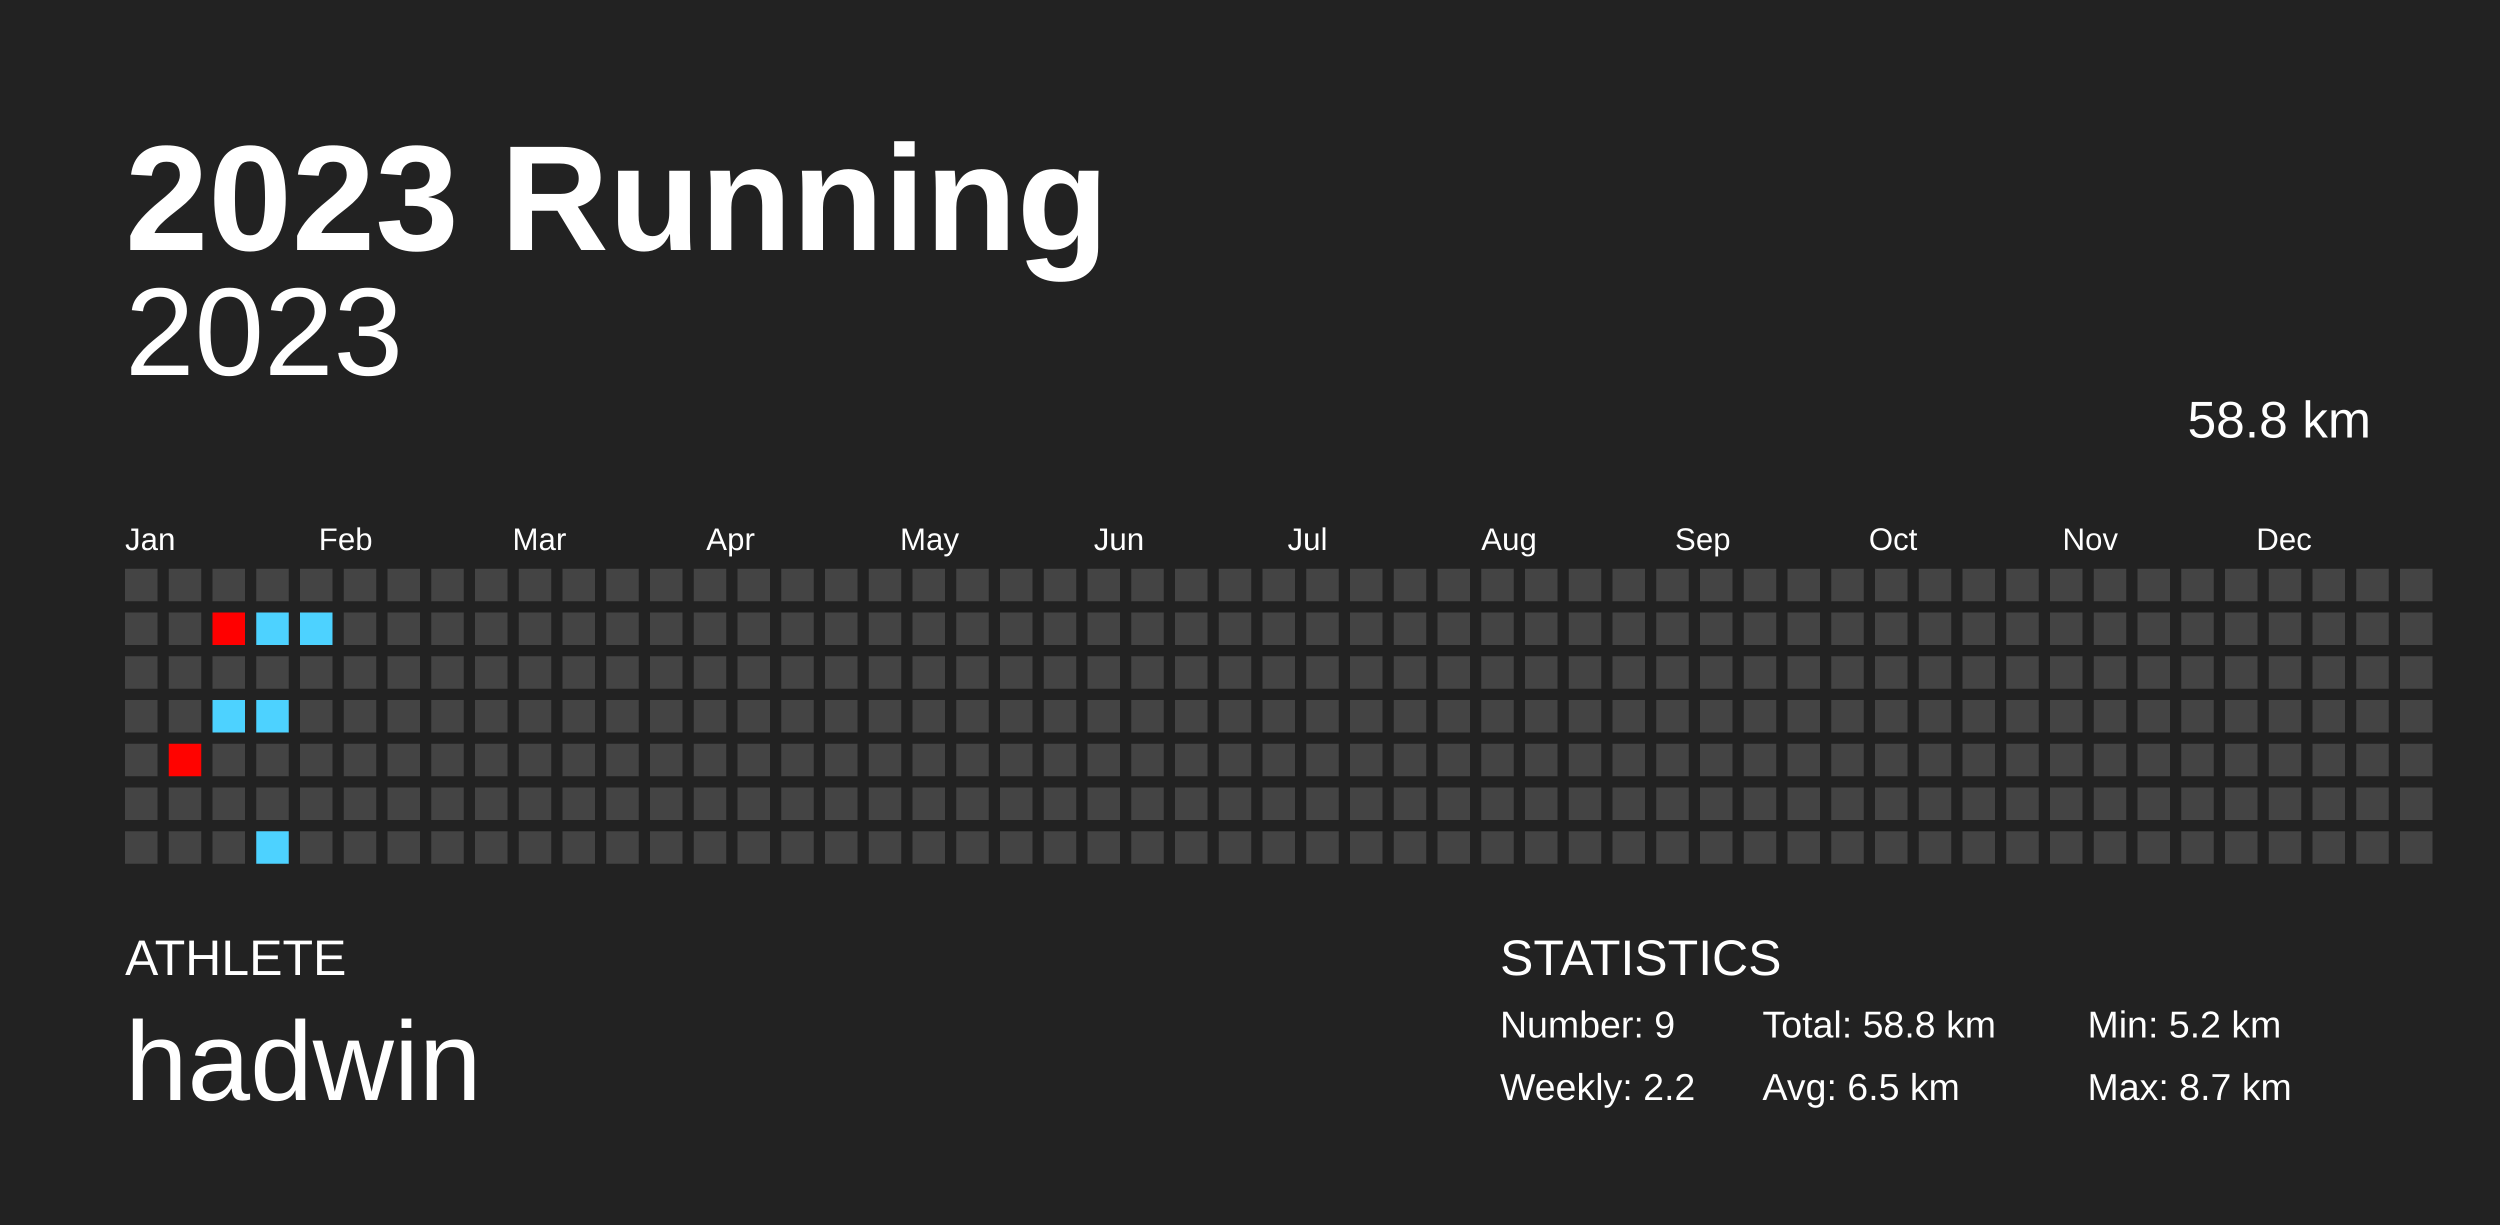
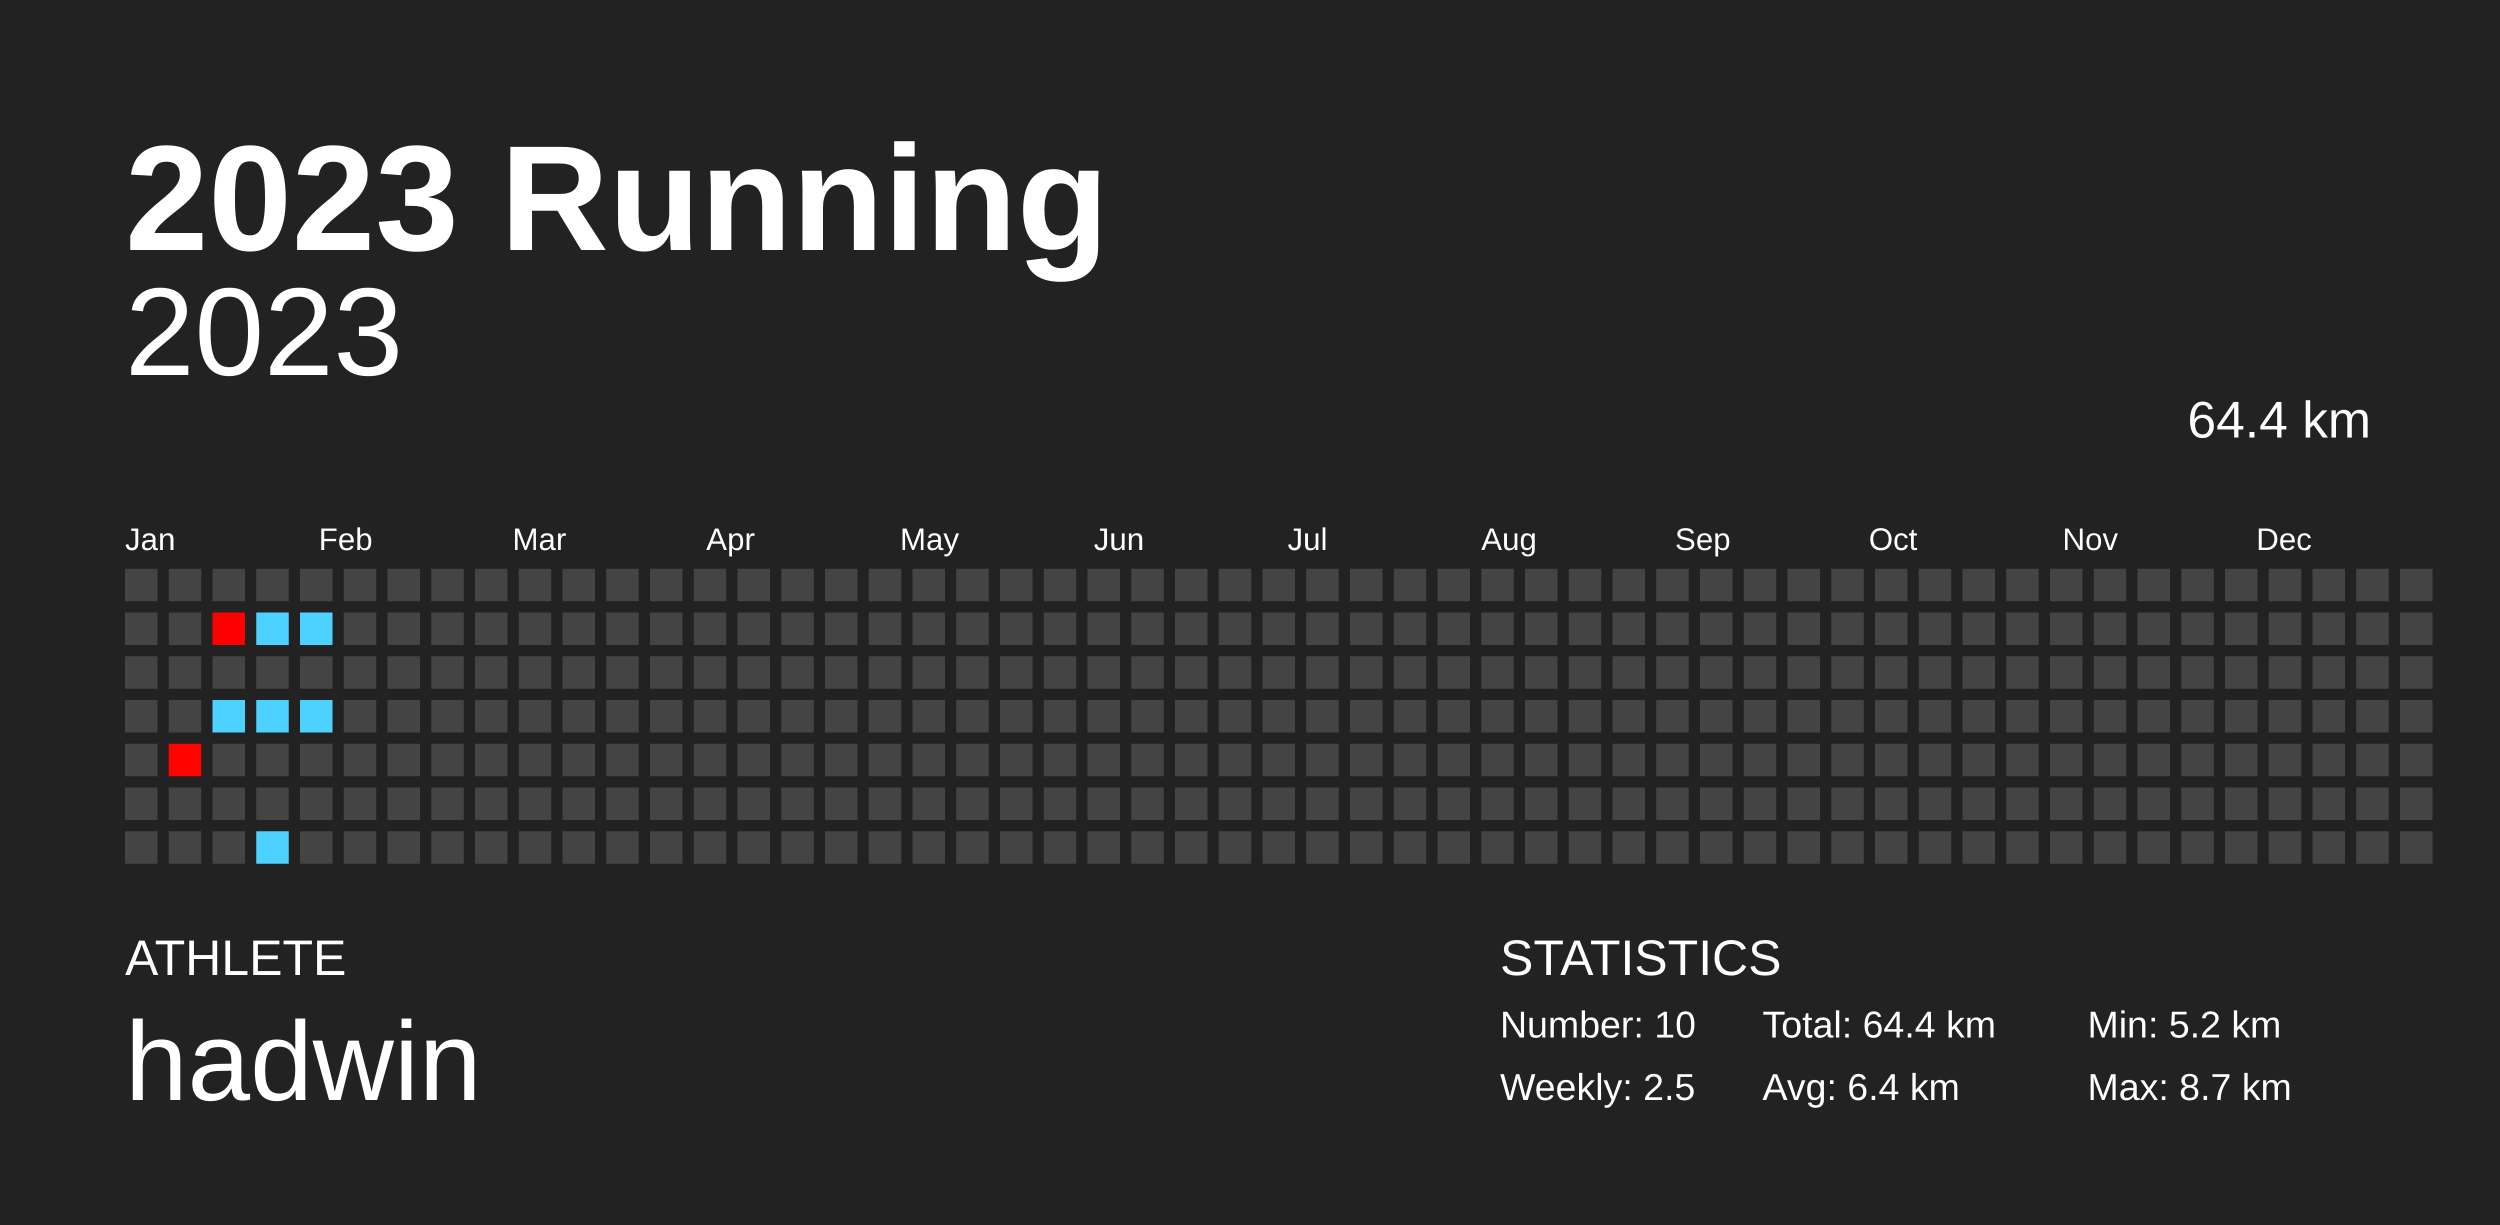
<svg xmlns="http://www.w3.org/2000/svg" baseProfile="full" height="98mm" version="1.1" viewBox="0,0,200,98" width="200mm">
  <defs />
  <rect fill="#222222" height="98" width="200" x="0" y="0" />
  <text fill="#FFFFFF" style="font-size:12px; font-family:Arial; font-weight:bold;" x="10" y="20">2023 Running</text>
  <text fill="#FFFFFF" style="font-size:4px; font-family:Arial" x="10" y="78">ATHLETE</text>
  <text fill="#FFFFFF" style="font-size:9px; font-family:Arial" x="10" y="88">hadwin</text>
  <text fill="#FFFFFF" style="font-size:4px; font-family:Arial" x="120" y="78">STATISTICS</text>
-   <text fill="#FFFFFF" style="font-size:3px; font-family:Arial" x="120" y="83">Number: 9</text>
-   <text fill="#FFFFFF" style="font-size:3px; font-family:Arial" x="120" y="88">Weekly: 2.2</text>
-   <text fill="#FFFFFF" style="font-size:3px; font-family:Arial" x="141" y="83">Total: 58.8 km</text>
-   <text fill="#FFFFFF" style="font-size:3px; font-family:Arial" x="141" y="88">Avg: 6.5 km</text>
+   <text fill="#FFFFFF" style="font-size:3px; font-family:Arial" x="120" y="83">Number: 10</text>
+   <text fill="#FFFFFF" style="font-size:3px; font-family:Arial" x="120" y="88">Weekly: 2.5</text>
+   <text fill="#FFFFFF" style="font-size:3px; font-family:Arial" x="141" y="83">Total: 64.4 km</text>
+   <text fill="#FFFFFF" style="font-size:3px; font-family:Arial" x="141" y="88">Avg: 6.4 km</text>
  <text fill="#FFFFFF" style="font-size:3px; font-family:Arial" x="167" y="83">Min: 5.2 km</text>
  <text fill="#FFFFFF" style="font-size:3px; font-family:Arial" x="167" y="88">Max: 8.7 km</text>
  <text alignment-baseline="hanging" fill="#FFFFFF" style="font-size:10.0px; font-family:Arial;" x="10" y="30">2023</text>
-   <text alignment-baseline="hanging" fill="#FFFFFF" style="font-size:4.125px; font-family:Arial;" x="175" y="35">58.8 km</text>
+   <text alignment-baseline="hanging" fill="#FFFFFF" style="font-size:4.125px; font-family:Arial;" x="175" y="35">64.4 km</text>
  <text fill="#FFFFFF" style="font-size:2.5px; font-family:Arial" x="10.0" y="44">Jan</text>
  <text fill="#FFFFFF" style="font-size:2.5px; font-family:Arial" x="25.5" y="44">Feb</text>
  <text fill="#FFFFFF" style="font-size:2.5px; font-family:Arial" x="41.0" y="44">Mar</text>
  <text fill="#FFFFFF" style="font-size:2.5px; font-family:Arial" x="56.5" y="44">Apr</text>
  <text fill="#FFFFFF" style="font-size:2.5px; font-family:Arial" x="72.0" y="44">May</text>
  <text fill="#FFFFFF" style="font-size:2.5px; font-family:Arial" x="87.5" y="44">Jun</text>
  <text fill="#FFFFFF" style="font-size:2.5px; font-family:Arial" x="103.0" y="44">Jul</text>
  <text fill="#FFFFFF" style="font-size:2.5px; font-family:Arial" x="118.5" y="44">Aug</text>
  <text fill="#FFFFFF" style="font-size:2.5px; font-family:Arial" x="134.0" y="44">Sep</text>
  <text fill="#FFFFFF" style="font-size:2.5px; font-family:Arial" x="149.5" y="44">Oct</text>
  <text fill="#FFFFFF" style="font-size:2.5px; font-family:Arial" x="165.0" y="44">Nov</text>
  <text fill="#FFFFFF" style="font-size:2.5px; font-family:Arial" x="180.5" y="44">Dec</text>
  <rect fill="#444444" height="2.6" width="2.6" x="10.0" y="45.5" />
  <rect fill="#444444" height="2.6" width="2.6" x="10.0" y="49.0" />
  <rect fill="#444444" height="2.6" width="2.6" x="10.0" y="52.5" />
  <rect fill="#444444" height="2.6" width="2.6" x="10.0" y="56.0" />
  <rect fill="#444444" height="2.6" width="2.6" x="10.0" y="59.5" />
  <rect fill="#444444" height="2.6" width="2.6" x="10.0" y="63.0" />
  <rect fill="#444444" height="2.6" width="2.6" x="10.0" y="66.5" />
  <rect fill="#444444" height="2.6" width="2.6" x="13.5" y="45.5" />
  <rect fill="#444444" height="2.6" width="2.6" x="13.5" y="49.0" />
  <rect fill="#444444" height="2.6" width="2.6" x="13.5" y="52.5" />
  <rect fill="#444444" height="2.6" width="2.6" x="13.5" y="56.0" />
  <rect fill="#ff0300" height="2.6" width="2.6" x="13.5" y="59.5" />
  <rect fill="#444444" height="2.6" width="2.6" x="13.5" y="63.0" />
  <rect fill="#444444" height="2.6" width="2.6" x="13.5" y="66.5" />
  <rect fill="#444444" height="2.6" width="2.6" x="17.0" y="45.5" />
  <rect fill="#ff0000" height="2.6" width="2.6" x="17.0" y="49.0" />
  <rect fill="#444444" height="2.6" width="2.6" x="17.0" y="52.5" />
  <rect fill="#4dd2ff" height="2.6" width="2.6" x="17.0" y="56.0" />
  <rect fill="#444444" height="2.6" width="2.6" x="17.0" y="59.5" />
  <rect fill="#444444" height="2.6" width="2.6" x="17.0" y="63.0" />
  <rect fill="#444444" height="2.6" width="2.6" x="17.0" y="66.5" />
  <rect fill="#444444" height="2.6" width="2.6" x="20.5" y="45.5" />
  <rect fill="#4dd2ff" height="2.6" width="2.6" x="20.5" y="49.0" />
  <rect fill="#444444" height="2.6" width="2.6" x="20.5" y="52.5" />
  <rect fill="#4dd2ff" height="2.6" width="2.6" x="20.5" y="56.0" />
  <rect fill="#444444" height="2.6" width="2.6" x="20.5" y="59.5" />
  <rect fill="#444444" height="2.6" width="2.6" x="20.5" y="63.0" />
  <rect fill="#4dd2ff" height="2.6" width="2.6" x="20.5" y="66.5" />
  <rect fill="#444444" height="2.6" width="2.6" x="24.0" y="45.5" />
  <rect fill="#4dd2ff" height="2.6" width="2.6" x="24.0" y="49.0" />
  <rect fill="#444444" height="2.6" width="2.6" x="24.0" y="52.5" />
-   <rect fill="#444444" height="2.6" width="2.6" x="24.0" y="56.0" />
+   <rect fill="#4dd2ff" height="2.6" width="2.6" x="24.0" y="56.0" />
  <rect fill="#444444" height="2.6" width="2.6" x="24.0" y="59.5" />
  <rect fill="#444444" height="2.6" width="2.6" x="24.0" y="63.0" />
  <rect fill="#444444" height="2.6" width="2.6" x="24.0" y="66.5" />
  <rect fill="#444444" height="2.6" width="2.6" x="27.5" y="45.5" />
  <rect fill="#444444" height="2.6" width="2.6" x="27.5" y="49.0" />
  <rect fill="#444444" height="2.6" width="2.6" x="27.5" y="52.5" />
  <rect fill="#444444" height="2.6" width="2.6" x="27.5" y="56.0" />
  <rect fill="#444444" height="2.6" width="2.6" x="27.5" y="59.5" />
  <rect fill="#444444" height="2.6" width="2.6" x="27.5" y="63.0" />
  <rect fill="#444444" height="2.6" width="2.6" x="27.5" y="66.5" />
  <rect fill="#444444" height="2.6" width="2.6" x="31.0" y="45.5" />
  <rect fill="#444444" height="2.6" width="2.6" x="31.0" y="49.0" />
  <rect fill="#444444" height="2.6" width="2.6" x="31.0" y="52.5" />
  <rect fill="#444444" height="2.6" width="2.6" x="31.0" y="56.0" />
  <rect fill="#444444" height="2.6" width="2.6" x="31.0" y="59.5" />
  <rect fill="#444444" height="2.6" width="2.6" x="31.0" y="63.0" />
  <rect fill="#444444" height="2.6" width="2.6" x="31.0" y="66.5" />
  <rect fill="#444444" height="2.6" width="2.6" x="34.5" y="45.5" />
  <rect fill="#444444" height="2.6" width="2.6" x="34.5" y="49.0" />
  <rect fill="#444444" height="2.6" width="2.6" x="34.5" y="52.5" />
  <rect fill="#444444" height="2.6" width="2.6" x="34.5" y="56.0" />
  <rect fill="#444444" height="2.6" width="2.6" x="34.5" y="59.5" />
  <rect fill="#444444" height="2.6" width="2.6" x="34.5" y="63.0" />
  <rect fill="#444444" height="2.6" width="2.6" x="34.5" y="66.5" />
  <rect fill="#444444" height="2.6" width="2.6" x="38.0" y="45.5" />
  <rect fill="#444444" height="2.6" width="2.6" x="38.0" y="49.0" />
  <rect fill="#444444" height="2.6" width="2.6" x="38.0" y="52.5" />
  <rect fill="#444444" height="2.6" width="2.6" x="38.0" y="56.0" />
  <rect fill="#444444" height="2.6" width="2.6" x="38.0" y="59.5" />
  <rect fill="#444444" height="2.6" width="2.6" x="38.0" y="63.0" />
  <rect fill="#444444" height="2.6" width="2.6" x="38.0" y="66.5" />
  <rect fill="#444444" height="2.6" width="2.6" x="41.5" y="45.5" />
  <rect fill="#444444" height="2.6" width="2.6" x="41.5" y="49.0" />
  <rect fill="#444444" height="2.6" width="2.6" x="41.5" y="52.5" />
  <rect fill="#444444" height="2.6" width="2.6" x="41.5" y="56.0" />
  <rect fill="#444444" height="2.6" width="2.6" x="41.5" y="59.5" />
  <rect fill="#444444" height="2.6" width="2.6" x="41.5" y="63.0" />
  <rect fill="#444444" height="2.6" width="2.6" x="41.5" y="66.5" />
  <rect fill="#444444" height="2.6" width="2.6" x="45.0" y="45.5" />
  <rect fill="#444444" height="2.6" width="2.6" x="45.0" y="49.0" />
  <rect fill="#444444" height="2.6" width="2.6" x="45.0" y="52.5" />
  <rect fill="#444444" height="2.6" width="2.6" x="45.0" y="56.0" />
  <rect fill="#444444" height="2.6" width="2.6" x="45.0" y="59.5" />
  <rect fill="#444444" height="2.6" width="2.6" x="45.0" y="63.0" />
  <rect fill="#444444" height="2.6" width="2.6" x="45.0" y="66.5" />
  <rect fill="#444444" height="2.6" width="2.6" x="48.5" y="45.5" />
  <rect fill="#444444" height="2.6" width="2.6" x="48.5" y="49.0" />
  <rect fill="#444444" height="2.6" width="2.6" x="48.5" y="52.5" />
  <rect fill="#444444" height="2.6" width="2.6" x="48.5" y="56.0" />
  <rect fill="#444444" height="2.6" width="2.6" x="48.5" y="59.5" />
  <rect fill="#444444" height="2.6" width="2.6" x="48.5" y="63.0" />
  <rect fill="#444444" height="2.6" width="2.6" x="48.5" y="66.5" />
  <rect fill="#444444" height="2.6" width="2.6" x="52.0" y="45.5" />
  <rect fill="#444444" height="2.6" width="2.6" x="52.0" y="49.0" />
  <rect fill="#444444" height="2.6" width="2.6" x="52.0" y="52.5" />
  <rect fill="#444444" height="2.6" width="2.6" x="52.0" y="56.0" />
  <rect fill="#444444" height="2.6" width="2.6" x="52.0" y="59.5" />
  <rect fill="#444444" height="2.6" width="2.6" x="52.0" y="63.0" />
  <rect fill="#444444" height="2.6" width="2.6" x="52.0" y="66.5" />
  <rect fill="#444444" height="2.6" width="2.6" x="55.5" y="45.5" />
  <rect fill="#444444" height="2.6" width="2.6" x="55.5" y="49.0" />
  <rect fill="#444444" height="2.6" width="2.6" x="55.5" y="52.5" />
  <rect fill="#444444" height="2.6" width="2.6" x="55.5" y="56.0" />
  <rect fill="#444444" height="2.6" width="2.6" x="55.5" y="59.5" />
  <rect fill="#444444" height="2.6" width="2.6" x="55.5" y="63.0" />
  <rect fill="#444444" height="2.6" width="2.6" x="55.5" y="66.5" />
  <rect fill="#444444" height="2.6" width="2.6" x="59.0" y="45.5" />
  <rect fill="#444444" height="2.6" width="2.6" x="59.0" y="49.0" />
  <rect fill="#444444" height="2.6" width="2.6" x="59.0" y="52.5" />
  <rect fill="#444444" height="2.6" width="2.6" x="59.0" y="56.0" />
  <rect fill="#444444" height="2.6" width="2.6" x="59.0" y="59.5" />
  <rect fill="#444444" height="2.6" width="2.6" x="59.0" y="63.0" />
  <rect fill="#444444" height="2.6" width="2.6" x="59.0" y="66.5" />
  <rect fill="#444444" height="2.6" width="2.6" x="62.5" y="45.5" />
  <rect fill="#444444" height="2.6" width="2.6" x="62.5" y="49.0" />
  <rect fill="#444444" height="2.6" width="2.6" x="62.5" y="52.5" />
  <rect fill="#444444" height="2.6" width="2.6" x="62.5" y="56.0" />
  <rect fill="#444444" height="2.6" width="2.6" x="62.5" y="59.5" />
  <rect fill="#444444" height="2.6" width="2.6" x="62.5" y="63.0" />
  <rect fill="#444444" height="2.6" width="2.6" x="62.5" y="66.5" />
  <rect fill="#444444" height="2.6" width="2.6" x="66.0" y="45.5" />
  <rect fill="#444444" height="2.6" width="2.6" x="66.0" y="49.0" />
  <rect fill="#444444" height="2.6" width="2.6" x="66.0" y="52.5" />
  <rect fill="#444444" height="2.6" width="2.6" x="66.0" y="56.0" />
  <rect fill="#444444" height="2.6" width="2.6" x="66.0" y="59.5" />
  <rect fill="#444444" height="2.6" width="2.6" x="66.0" y="63.0" />
  <rect fill="#444444" height="2.6" width="2.6" x="66.0" y="66.5" />
  <rect fill="#444444" height="2.6" width="2.6" x="69.5" y="45.5" />
  <rect fill="#444444" height="2.6" width="2.6" x="69.5" y="49.0" />
  <rect fill="#444444" height="2.6" width="2.6" x="69.5" y="52.5" />
  <rect fill="#444444" height="2.6" width="2.6" x="69.5" y="56.0" />
  <rect fill="#444444" height="2.6" width="2.6" x="69.5" y="59.5" />
  <rect fill="#444444" height="2.6" width="2.6" x="69.5" y="63.0" />
  <rect fill="#444444" height="2.6" width="2.6" x="69.5" y="66.5" />
  <rect fill="#444444" height="2.6" width="2.6" x="73.0" y="45.5" />
  <rect fill="#444444" height="2.6" width="2.6" x="73.0" y="49.0" />
  <rect fill="#444444" height="2.6" width="2.6" x="73.0" y="52.5" />
  <rect fill="#444444" height="2.6" width="2.6" x="73.0" y="56.0" />
  <rect fill="#444444" height="2.6" width="2.6" x="73.0" y="59.5" />
  <rect fill="#444444" height="2.6" width="2.6" x="73.0" y="63.0" />
  <rect fill="#444444" height="2.6" width="2.6" x="73.0" y="66.5" />
  <rect fill="#444444" height="2.6" width="2.6" x="76.5" y="45.5" />
  <rect fill="#444444" height="2.6" width="2.6" x="76.5" y="49.0" />
  <rect fill="#444444" height="2.6" width="2.6" x="76.5" y="52.5" />
  <rect fill="#444444" height="2.6" width="2.6" x="76.5" y="56.0" />
  <rect fill="#444444" height="2.6" width="2.6" x="76.5" y="59.5" />
  <rect fill="#444444" height="2.6" width="2.6" x="76.5" y="63.0" />
  <rect fill="#444444" height="2.6" width="2.6" x="76.5" y="66.5" />
  <rect fill="#444444" height="2.6" width="2.6" x="80.0" y="45.5" />
  <rect fill="#444444" height="2.6" width="2.6" x="80.0" y="49.0" />
  <rect fill="#444444" height="2.6" width="2.6" x="80.0" y="52.5" />
  <rect fill="#444444" height="2.6" width="2.6" x="80.0" y="56.0" />
  <rect fill="#444444" height="2.6" width="2.6" x="80.0" y="59.5" />
  <rect fill="#444444" height="2.6" width="2.6" x="80.0" y="63.0" />
  <rect fill="#444444" height="2.6" width="2.6" x="80.0" y="66.5" />
  <rect fill="#444444" height="2.6" width="2.6" x="83.5" y="45.5" />
  <rect fill="#444444" height="2.6" width="2.6" x="83.5" y="49.0" />
  <rect fill="#444444" height="2.6" width="2.6" x="83.5" y="52.5" />
  <rect fill="#444444" height="2.6" width="2.6" x="83.5" y="56.0" />
  <rect fill="#444444" height="2.6" width="2.6" x="83.5" y="59.5" />
  <rect fill="#444444" height="2.6" width="2.6" x="83.5" y="63.0" />
  <rect fill="#444444" height="2.6" width="2.6" x="83.5" y="66.5" />
  <rect fill="#444444" height="2.6" width="2.6" x="87.0" y="45.5" />
  <rect fill="#444444" height="2.6" width="2.6" x="87.0" y="49.0" />
  <rect fill="#444444" height="2.6" width="2.6" x="87.0" y="52.5" />
  <rect fill="#444444" height="2.6" width="2.6" x="87.0" y="56.0" />
  <rect fill="#444444" height="2.6" width="2.6" x="87.0" y="59.5" />
  <rect fill="#444444" height="2.6" width="2.6" x="87.0" y="63.0" />
  <rect fill="#444444" height="2.6" width="2.6" x="87.0" y="66.5" />
  <rect fill="#444444" height="2.6" width="2.6" x="90.5" y="45.5" />
  <rect fill="#444444" height="2.6" width="2.6" x="90.5" y="49.0" />
  <rect fill="#444444" height="2.6" width="2.6" x="90.5" y="52.5" />
  <rect fill="#444444" height="2.6" width="2.6" x="90.5" y="56.0" />
  <rect fill="#444444" height="2.6" width="2.6" x="90.5" y="59.5" />
  <rect fill="#444444" height="2.6" width="2.6" x="90.5" y="63.0" />
  <rect fill="#444444" height="2.6" width="2.6" x="90.5" y="66.5" />
  <rect fill="#444444" height="2.6" width="2.6" x="94.0" y="45.5" />
  <rect fill="#444444" height="2.6" width="2.6" x="94.0" y="49.0" />
  <rect fill="#444444" height="2.6" width="2.6" x="94.0" y="52.5" />
  <rect fill="#444444" height="2.6" width="2.6" x="94.0" y="56.0" />
  <rect fill="#444444" height="2.6" width="2.6" x="94.0" y="59.5" />
  <rect fill="#444444" height="2.6" width="2.6" x="94.0" y="63.0" />
  <rect fill="#444444" height="2.6" width="2.6" x="94.0" y="66.5" />
  <rect fill="#444444" height="2.6" width="2.6" x="97.5" y="45.5" />
  <rect fill="#444444" height="2.6" width="2.6" x="97.5" y="49.0" />
  <rect fill="#444444" height="2.6" width="2.6" x="97.5" y="52.5" />
  <rect fill="#444444" height="2.6" width="2.6" x="97.5" y="56.0" />
  <rect fill="#444444" height="2.6" width="2.6" x="97.5" y="59.5" />
  <rect fill="#444444" height="2.6" width="2.6" x="97.5" y="63.0" />
  <rect fill="#444444" height="2.6" width="2.6" x="97.5" y="66.5" />
  <rect fill="#444444" height="2.6" width="2.6" x="101.0" y="45.5" />
  <rect fill="#444444" height="2.6" width="2.6" x="101.0" y="49.0" />
  <rect fill="#444444" height="2.6" width="2.6" x="101.0" y="52.5" />
  <rect fill="#444444" height="2.6" width="2.6" x="101.0" y="56.0" />
  <rect fill="#444444" height="2.6" width="2.6" x="101.0" y="59.5" />
  <rect fill="#444444" height="2.6" width="2.6" x="101.0" y="63.0" />
  <rect fill="#444444" height="2.6" width="2.6" x="101.0" y="66.5" />
  <rect fill="#444444" height="2.6" width="2.6" x="104.5" y="45.5" />
  <rect fill="#444444" height="2.6" width="2.6" x="104.5" y="49.0" />
  <rect fill="#444444" height="2.6" width="2.6" x="104.5" y="52.5" />
  <rect fill="#444444" height="2.6" width="2.6" x="104.5" y="56.0" />
  <rect fill="#444444" height="2.6" width="2.6" x="104.5" y="59.5" />
  <rect fill="#444444" height="2.6" width="2.6" x="104.5" y="63.0" />
  <rect fill="#444444" height="2.6" width="2.6" x="104.5" y="66.5" />
  <rect fill="#444444" height="2.6" width="2.6" x="108.0" y="45.5" />
  <rect fill="#444444" height="2.6" width="2.6" x="108.0" y="49.0" />
  <rect fill="#444444" height="2.6" width="2.6" x="108.0" y="52.5" />
  <rect fill="#444444" height="2.6" width="2.6" x="108.0" y="56.0" />
  <rect fill="#444444" height="2.6" width="2.6" x="108.0" y="59.5" />
  <rect fill="#444444" height="2.6" width="2.6" x="108.0" y="63.0" />
  <rect fill="#444444" height="2.6" width="2.6" x="108.0" y="66.5" />
  <rect fill="#444444" height="2.6" width="2.6" x="111.5" y="45.5" />
  <rect fill="#444444" height="2.6" width="2.6" x="111.5" y="49.0" />
  <rect fill="#444444" height="2.6" width="2.6" x="111.5" y="52.5" />
  <rect fill="#444444" height="2.6" width="2.6" x="111.5" y="56.0" />
  <rect fill="#444444" height="2.6" width="2.6" x="111.5" y="59.5" />
  <rect fill="#444444" height="2.6" width="2.6" x="111.5" y="63.0" />
  <rect fill="#444444" height="2.6" width="2.6" x="111.5" y="66.5" />
  <rect fill="#444444" height="2.6" width="2.6" x="115.0" y="45.5" />
  <rect fill="#444444" height="2.6" width="2.6" x="115.0" y="49.0" />
  <rect fill="#444444" height="2.6" width="2.6" x="115.0" y="52.5" />
  <rect fill="#444444" height="2.6" width="2.6" x="115.0" y="56.0" />
  <rect fill="#444444" height="2.6" width="2.6" x="115.0" y="59.5" />
  <rect fill="#444444" height="2.6" width="2.6" x="115.0" y="63.0" />
  <rect fill="#444444" height="2.6" width="2.6" x="115.0" y="66.5" />
  <rect fill="#444444" height="2.6" width="2.6" x="118.5" y="45.5" />
  <rect fill="#444444" height="2.6" width="2.6" x="118.5" y="49.0" />
  <rect fill="#444444" height="2.6" width="2.6" x="118.5" y="52.5" />
  <rect fill="#444444" height="2.6" width="2.6" x="118.5" y="56.0" />
  <rect fill="#444444" height="2.6" width="2.6" x="118.5" y="59.5" />
  <rect fill="#444444" height="2.6" width="2.6" x="118.5" y="63.0" />
  <rect fill="#444444" height="2.6" width="2.6" x="118.5" y="66.5" />
  <rect fill="#444444" height="2.6" width="2.6" x="122.0" y="45.5" />
  <rect fill="#444444" height="2.6" width="2.6" x="122.0" y="49.0" />
  <rect fill="#444444" height="2.6" width="2.6" x="122.0" y="52.5" />
  <rect fill="#444444" height="2.6" width="2.6" x="122.0" y="56.0" />
  <rect fill="#444444" height="2.6" width="2.6" x="122.0" y="59.5" />
  <rect fill="#444444" height="2.6" width="2.6" x="122.0" y="63.0" />
  <rect fill="#444444" height="2.6" width="2.6" x="122.0" y="66.5" />
  <rect fill="#444444" height="2.6" width="2.6" x="125.5" y="45.5" />
  <rect fill="#444444" height="2.6" width="2.6" x="125.5" y="49.0" />
  <rect fill="#444444" height="2.6" width="2.6" x="125.5" y="52.5" />
  <rect fill="#444444" height="2.6" width="2.6" x="125.5" y="56.0" />
  <rect fill="#444444" height="2.6" width="2.6" x="125.5" y="59.5" />
  <rect fill="#444444" height="2.6" width="2.6" x="125.5" y="63.0" />
  <rect fill="#444444" height="2.6" width="2.6" x="125.5" y="66.5" />
  <rect fill="#444444" height="2.6" width="2.6" x="129.0" y="45.5" />
  <rect fill="#444444" height="2.6" width="2.6" x="129.0" y="49.0" />
  <rect fill="#444444" height="2.6" width="2.6" x="129.0" y="52.5" />
  <rect fill="#444444" height="2.6" width="2.6" x="129.0" y="56.0" />
  <rect fill="#444444" height="2.6" width="2.6" x="129.0" y="59.5" />
  <rect fill="#444444" height="2.6" width="2.6" x="129.0" y="63.0" />
  <rect fill="#444444" height="2.6" width="2.6" x="129.0" y="66.5" />
  <rect fill="#444444" height="2.6" width="2.6" x="132.5" y="45.5" />
  <rect fill="#444444" height="2.6" width="2.6" x="132.5" y="49.0" />
  <rect fill="#444444" height="2.6" width="2.6" x="132.5" y="52.5" />
  <rect fill="#444444" height="2.6" width="2.6" x="132.5" y="56.0" />
  <rect fill="#444444" height="2.6" width="2.6" x="132.5" y="59.5" />
  <rect fill="#444444" height="2.6" width="2.6" x="132.5" y="63.0" />
  <rect fill="#444444" height="2.6" width="2.6" x="132.5" y="66.5" />
  <rect fill="#444444" height="2.6" width="2.6" x="136.0" y="45.5" />
  <rect fill="#444444" height="2.6" width="2.6" x="136.0" y="49.0" />
  <rect fill="#444444" height="2.6" width="2.6" x="136.0" y="52.5" />
  <rect fill="#444444" height="2.6" width="2.6" x="136.0" y="56.0" />
  <rect fill="#444444" height="2.6" width="2.6" x="136.0" y="59.5" />
  <rect fill="#444444" height="2.6" width="2.6" x="136.0" y="63.0" />
  <rect fill="#444444" height="2.6" width="2.6" x="136.0" y="66.5" />
  <rect fill="#444444" height="2.6" width="2.6" x="139.5" y="45.5" />
  <rect fill="#444444" height="2.6" width="2.6" x="139.5" y="49.0" />
  <rect fill="#444444" height="2.6" width="2.6" x="139.5" y="52.5" />
  <rect fill="#444444" height="2.6" width="2.6" x="139.5" y="56.0" />
  <rect fill="#444444" height="2.6" width="2.6" x="139.5" y="59.5" />
  <rect fill="#444444" height="2.6" width="2.6" x="139.5" y="63.0" />
  <rect fill="#444444" height="2.6" width="2.6" x="139.5" y="66.5" />
  <rect fill="#444444" height="2.6" width="2.6" x="143.0" y="45.5" />
  <rect fill="#444444" height="2.6" width="2.6" x="143.0" y="49.0" />
  <rect fill="#444444" height="2.6" width="2.6" x="143.0" y="52.5" />
  <rect fill="#444444" height="2.6" width="2.6" x="143.0" y="56.0" />
  <rect fill="#444444" height="2.6" width="2.6" x="143.0" y="59.5" />
  <rect fill="#444444" height="2.6" width="2.6" x="143.0" y="63.0" />
  <rect fill="#444444" height="2.6" width="2.6" x="143.0" y="66.5" />
  <rect fill="#444444" height="2.6" width="2.6" x="146.5" y="45.5" />
  <rect fill="#444444" height="2.6" width="2.6" x="146.5" y="49.0" />
  <rect fill="#444444" height="2.6" width="2.6" x="146.5" y="52.5" />
  <rect fill="#444444" height="2.6" width="2.6" x="146.5" y="56.0" />
  <rect fill="#444444" height="2.6" width="2.6" x="146.5" y="59.5" />
  <rect fill="#444444" height="2.6" width="2.6" x="146.5" y="63.0" />
  <rect fill="#444444" height="2.6" width="2.6" x="146.5" y="66.5" />
  <rect fill="#444444" height="2.6" width="2.6" x="150.0" y="45.5" />
  <rect fill="#444444" height="2.6" width="2.6" x="150.0" y="49.0" />
  <rect fill="#444444" height="2.6" width="2.6" x="150.0" y="52.5" />
  <rect fill="#444444" height="2.6" width="2.6" x="150.0" y="56.0" />
  <rect fill="#444444" height="2.6" width="2.6" x="150.0" y="59.5" />
  <rect fill="#444444" height="2.6" width="2.6" x="150.0" y="63.0" />
  <rect fill="#444444" height="2.6" width="2.6" x="150.0" y="66.5" />
  <rect fill="#444444" height="2.6" width="2.6" x="153.5" y="45.5" />
  <rect fill="#444444" height="2.6" width="2.6" x="153.5" y="49.0" />
  <rect fill="#444444" height="2.6" width="2.6" x="153.5" y="52.5" />
  <rect fill="#444444" height="2.6" width="2.6" x="153.5" y="56.0" />
  <rect fill="#444444" height="2.6" width="2.6" x="153.5" y="59.5" />
  <rect fill="#444444" height="2.6" width="2.6" x="153.5" y="63.0" />
  <rect fill="#444444" height="2.6" width="2.6" x="153.5" y="66.5" />
  <rect fill="#444444" height="2.6" width="2.6" x="157.0" y="45.5" />
  <rect fill="#444444" height="2.6" width="2.6" x="157.0" y="49.0" />
  <rect fill="#444444" height="2.6" width="2.6" x="157.0" y="52.5" />
  <rect fill="#444444" height="2.6" width="2.6" x="157.0" y="56.0" />
  <rect fill="#444444" height="2.6" width="2.6" x="157.0" y="59.5" />
  <rect fill="#444444" height="2.6" width="2.6" x="157.0" y="63.0" />
  <rect fill="#444444" height="2.6" width="2.6" x="157.0" y="66.5" />
  <rect fill="#444444" height="2.6" width="2.6" x="160.5" y="45.5" />
  <rect fill="#444444" height="2.6" width="2.6" x="160.5" y="49.0" />
  <rect fill="#444444" height="2.6" width="2.6" x="160.5" y="52.5" />
  <rect fill="#444444" height="2.6" width="2.6" x="160.5" y="56.0" />
  <rect fill="#444444" height="2.6" width="2.6" x="160.5" y="59.5" />
  <rect fill="#444444" height="2.6" width="2.6" x="160.5" y="63.0" />
  <rect fill="#444444" height="2.6" width="2.6" x="160.5" y="66.5" />
  <rect fill="#444444" height="2.6" width="2.6" x="164.0" y="45.5" />
  <rect fill="#444444" height="2.6" width="2.6" x="164.0" y="49.0" />
  <rect fill="#444444" height="2.6" width="2.6" x="164.0" y="52.5" />
  <rect fill="#444444" height="2.6" width="2.6" x="164.0" y="56.0" />
  <rect fill="#444444" height="2.6" width="2.6" x="164.0" y="59.5" />
  <rect fill="#444444" height="2.6" width="2.6" x="164.0" y="63.0" />
  <rect fill="#444444" height="2.6" width="2.6" x="164.0" y="66.5" />
  <rect fill="#444444" height="2.6" width="2.6" x="167.5" y="45.5" />
  <rect fill="#444444" height="2.6" width="2.6" x="167.5" y="49.0" />
  <rect fill="#444444" height="2.6" width="2.6" x="167.5" y="52.5" />
  <rect fill="#444444" height="2.6" width="2.6" x="167.5" y="56.0" />
  <rect fill="#444444" height="2.6" width="2.6" x="167.5" y="59.5" />
  <rect fill="#444444" height="2.6" width="2.6" x="167.5" y="63.0" />
  <rect fill="#444444" height="2.6" width="2.6" x="167.5" y="66.5" />
  <rect fill="#444444" height="2.6" width="2.6" x="171.0" y="45.5" />
  <rect fill="#444444" height="2.6" width="2.6" x="171.0" y="49.0" />
  <rect fill="#444444" height="2.6" width="2.6" x="171.0" y="52.5" />
  <rect fill="#444444" height="2.6" width="2.6" x="171.0" y="56.0" />
  <rect fill="#444444" height="2.6" width="2.6" x="171.0" y="59.5" />
  <rect fill="#444444" height="2.6" width="2.6" x="171.0" y="63.0" />
  <rect fill="#444444" height="2.6" width="2.6" x="171.0" y="66.5" />
  <rect fill="#444444" height="2.6" width="2.6" x="174.5" y="45.5" />
  <rect fill="#444444" height="2.6" width="2.6" x="174.5" y="49.0" />
  <rect fill="#444444" height="2.6" width="2.6" x="174.5" y="52.5" />
  <rect fill="#444444" height="2.6" width="2.6" x="174.5" y="56.0" />
  <rect fill="#444444" height="2.6" width="2.6" x="174.5" y="59.5" />
  <rect fill="#444444" height="2.6" width="2.6" x="174.5" y="63.0" />
  <rect fill="#444444" height="2.6" width="2.6" x="174.5" y="66.5" />
  <rect fill="#444444" height="2.6" width="2.6" x="178.0" y="45.5" />
  <rect fill="#444444" height="2.6" width="2.6" x="178.0" y="49.0" />
  <rect fill="#444444" height="2.6" width="2.6" x="178.0" y="52.5" />
  <rect fill="#444444" height="2.6" width="2.6" x="178.0" y="56.0" />
  <rect fill="#444444" height="2.6" width="2.6" x="178.0" y="59.5" />
  <rect fill="#444444" height="2.6" width="2.6" x="178.0" y="63.0" />
  <rect fill="#444444" height="2.6" width="2.6" x="178.0" y="66.5" />
  <rect fill="#444444" height="2.6" width="2.6" x="181.5" y="45.5" />
  <rect fill="#444444" height="2.6" width="2.6" x="181.5" y="49.0" />
  <rect fill="#444444" height="2.6" width="2.6" x="181.5" y="52.5" />
  <rect fill="#444444" height="2.6" width="2.6" x="181.5" y="56.0" />
  <rect fill="#444444" height="2.6" width="2.6" x="181.5" y="59.5" />
  <rect fill="#444444" height="2.6" width="2.6" x="181.5" y="63.0" />
  <rect fill="#444444" height="2.6" width="2.6" x="181.5" y="66.5" />
  <rect fill="#444444" height="2.6" width="2.6" x="185.0" y="45.5" />
  <rect fill="#444444" height="2.6" width="2.6" x="185.0" y="49.0" />
  <rect fill="#444444" height="2.6" width="2.6" x="185.0" y="52.5" />
  <rect fill="#444444" height="2.6" width="2.6" x="185.0" y="56.0" />
  <rect fill="#444444" height="2.6" width="2.6" x="185.0" y="59.5" />
  <rect fill="#444444" height="2.6" width="2.6" x="185.0" y="63.0" />
  <rect fill="#444444" height="2.6" width="2.6" x="185.0" y="66.5" />
  <rect fill="#444444" height="2.6" width="2.6" x="188.5" y="45.5" />
  <rect fill="#444444" height="2.6" width="2.6" x="188.5" y="49.0" />
  <rect fill="#444444" height="2.6" width="2.6" x="188.5" y="52.5" />
  <rect fill="#444444" height="2.6" width="2.6" x="188.5" y="56.0" />
  <rect fill="#444444" height="2.6" width="2.6" x="188.5" y="59.5" />
  <rect fill="#444444" height="2.6" width="2.6" x="188.5" y="63.0" />
  <rect fill="#444444" height="2.6" width="2.6" x="188.5" y="66.5" />
  <rect fill="#444444" height="2.6" width="2.6" x="192.0" y="45.5" />
  <rect fill="#444444" height="2.6" width="2.6" x="192.0" y="49.0" />
  <rect fill="#444444" height="2.6" width="2.6" x="192.0" y="52.5" />
  <rect fill="#444444" height="2.6" width="2.6" x="192.0" y="56.0" />
  <rect fill="#444444" height="2.6" width="2.6" x="192.0" y="59.5" />
  <rect fill="#444444" height="2.6" width="2.6" x="192.0" y="63.0" />
  <rect fill="#444444" height="2.6" width="2.6" x="192.0" y="66.5" />
</svg>
